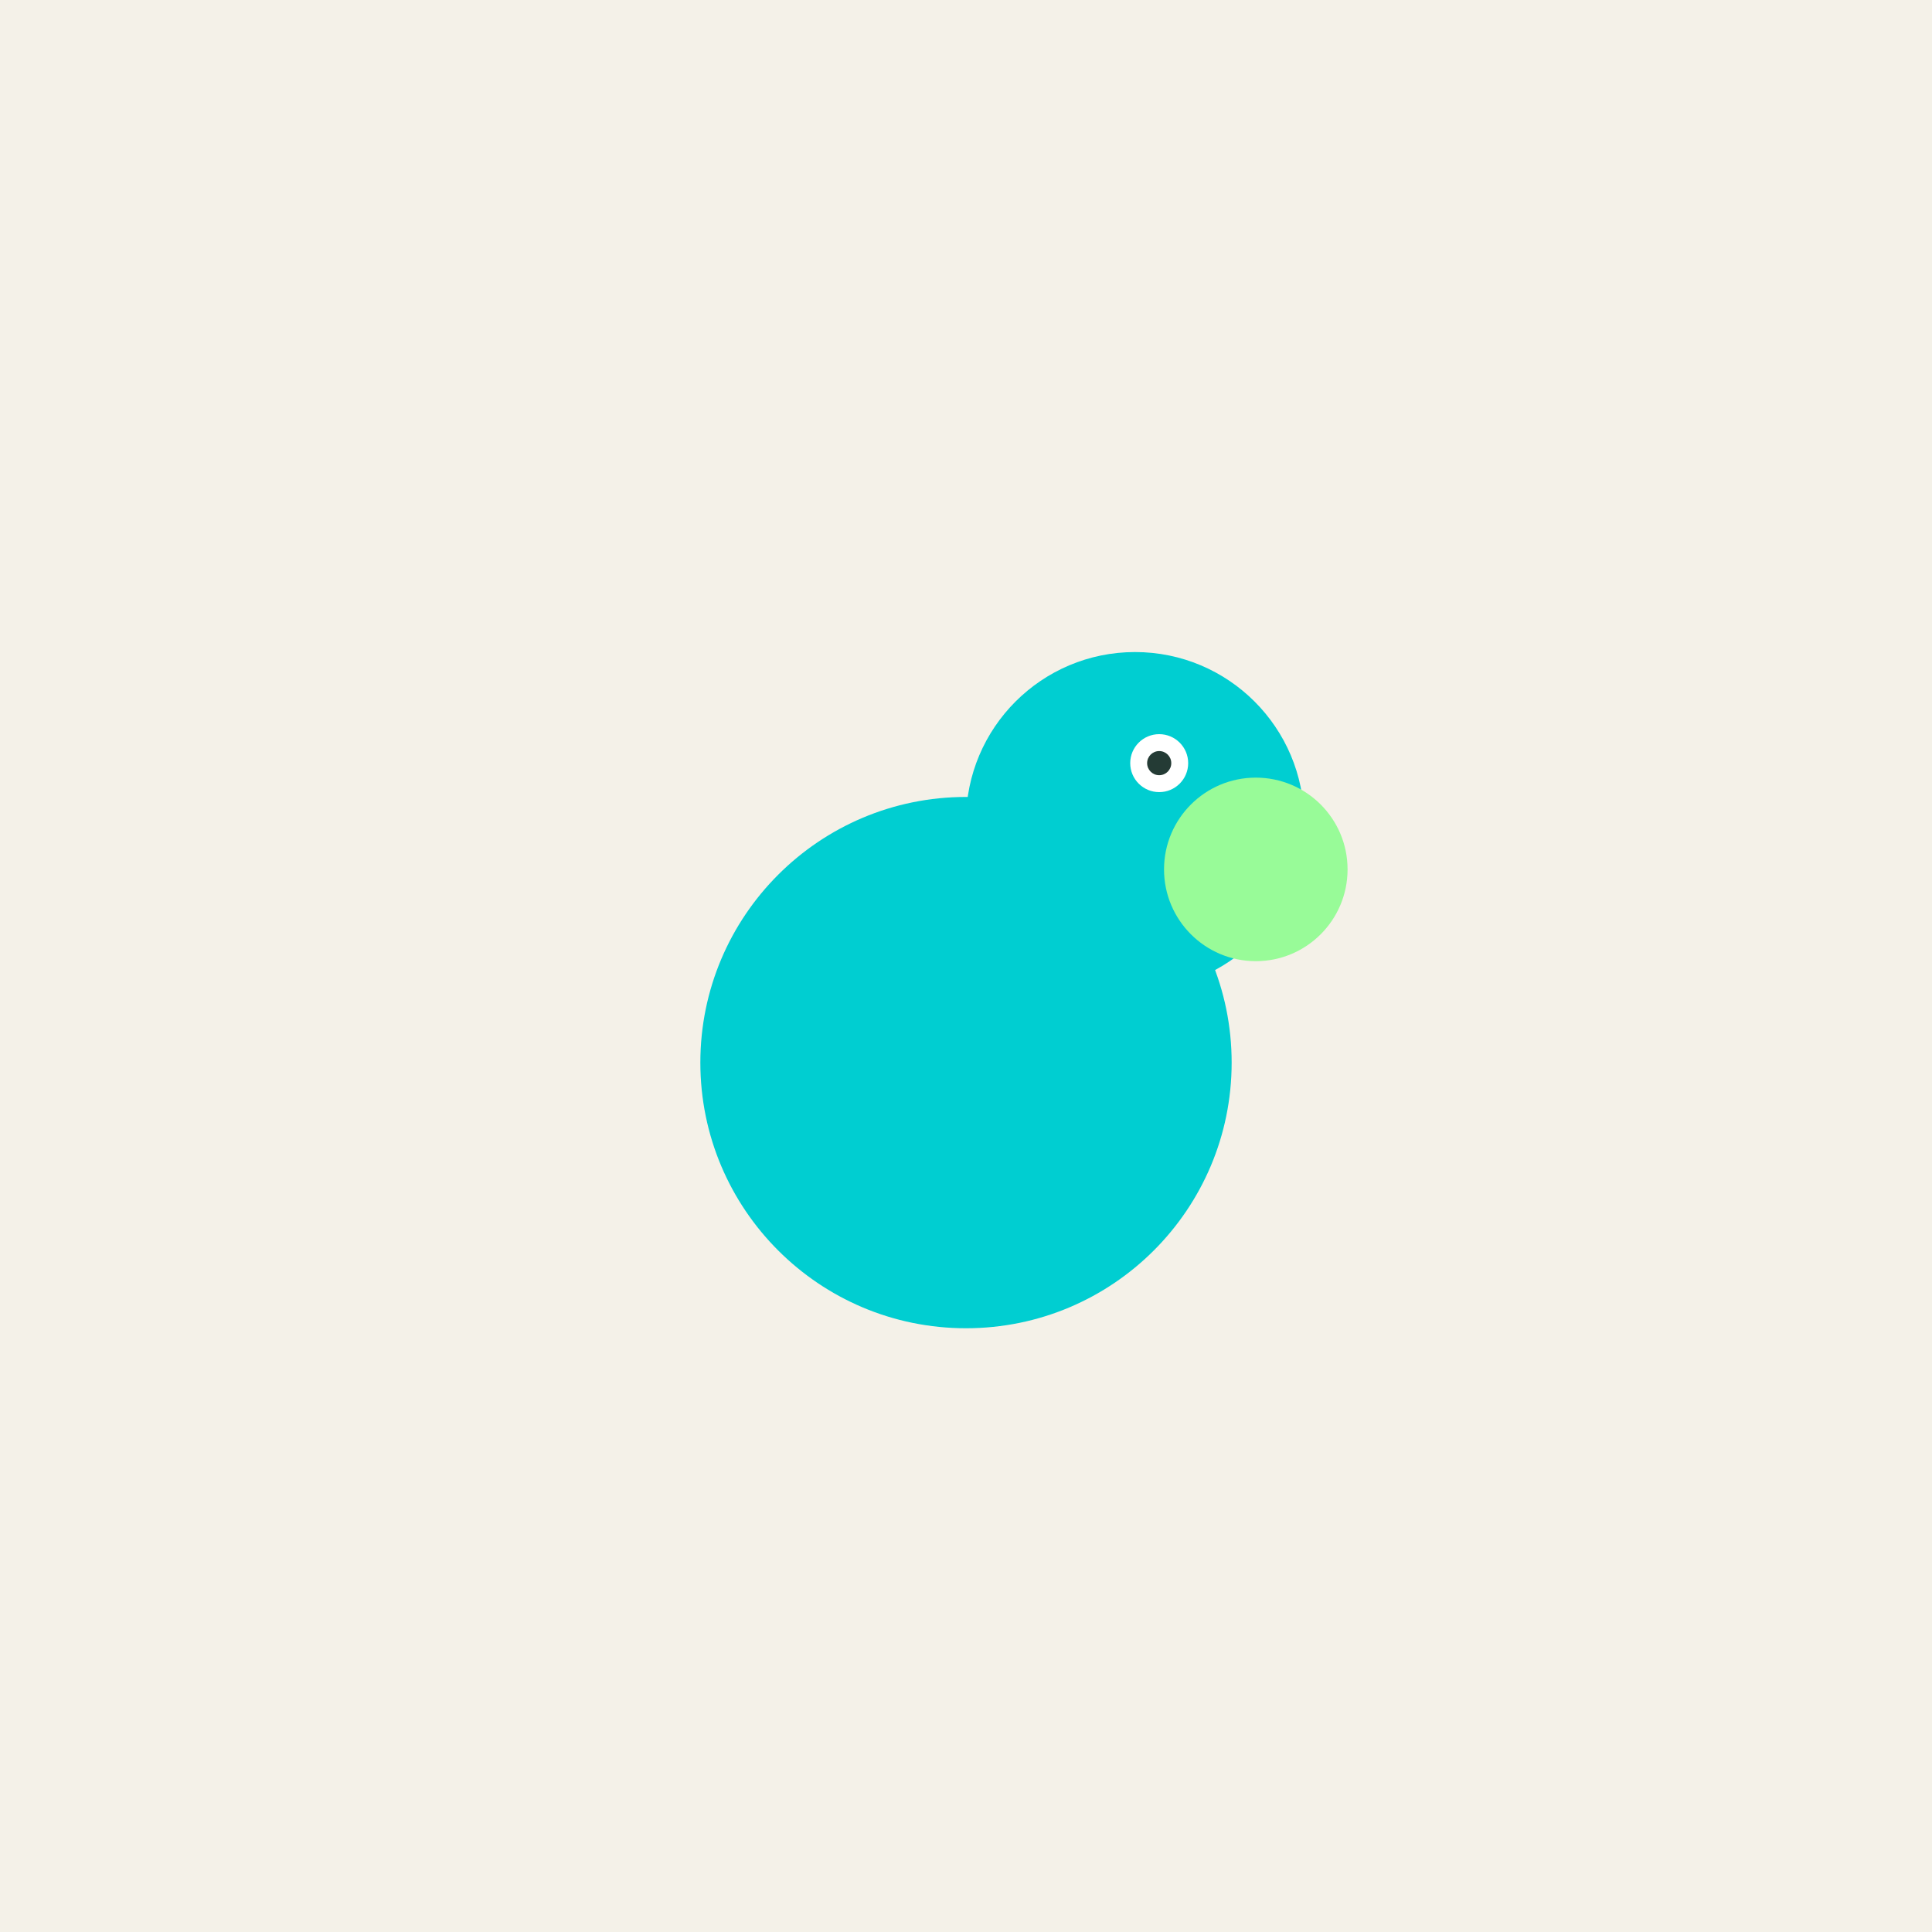
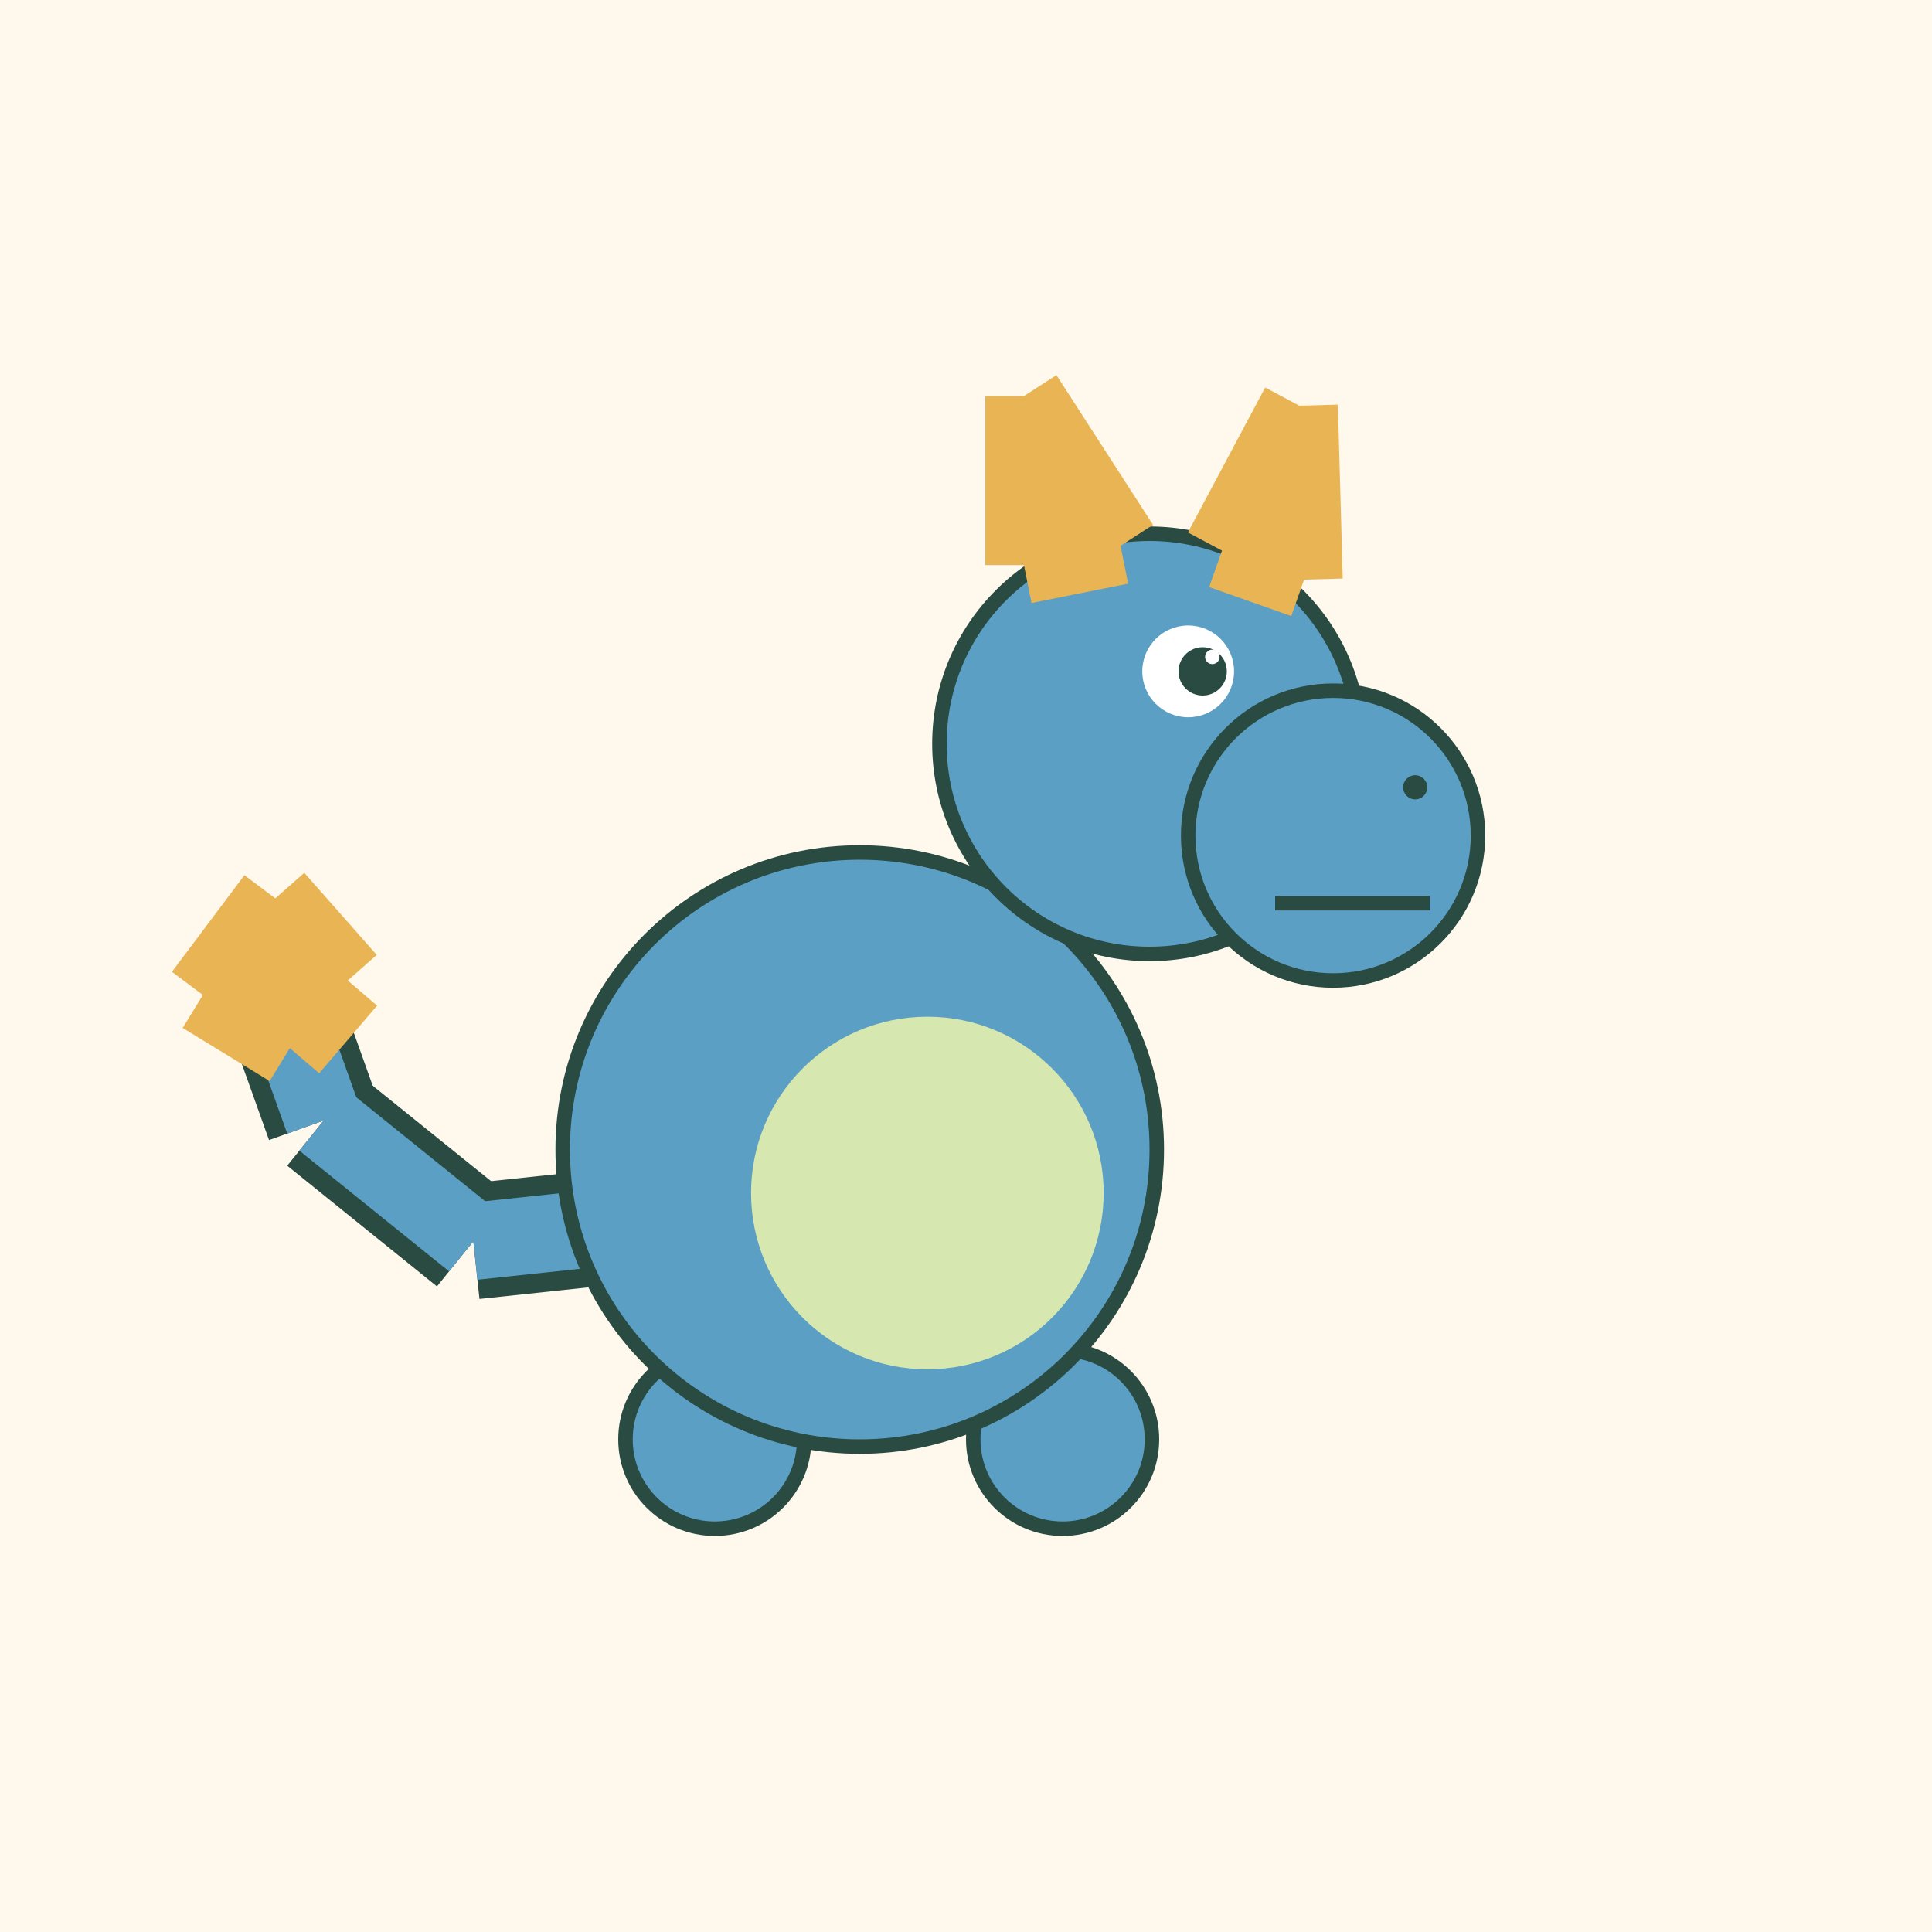
<svg xmlns="http://www.w3.org/2000/svg" viewBox="0 0 400 400">
-   <rect width="400" height="400" fill="#f4f1e8" />
-   <circle cx="200" cy="220" r="55.0" fill="darkturquoise" />
-   <circle cx="235" cy="170" r="35.0" fill="darkturquoise" />
-   <circle cx="260" cy="180" r="19.0" fill="palegreen" />
-   <circle cx="240" cy="158" r="6.0" fill="white" />
-   <circle cx="240" cy="158" r="2.5" fill="#243b35" />
+   <rect width="400" height="400" fill="#fff8ed" />
+   <line x1="145" y1="252" x2="98" y2="257" stroke="#294b42" stroke-width="24" />
+   <line x1="98" y1="257" x2="67" y2="232" stroke="#294b42" stroke-width="24" />
+   <line x1="67" y1="232" x2="57" y2="204" stroke="#294b42" stroke-width="24" />
+   <line x1="145" y1="252" x2="98" y2="257" stroke="#5c9fc4" stroke-width="16" />
+   <line x1="98" y1="257" x2="67" y2="232" stroke="#5c9fc4" stroke-width="16" />
+   <line x1="67" y1="232" x2="57" y2="204" stroke="#5c9fc4" stroke-width="16" />
+   <line x1="57" y1="186" x2="42" y2="206" stroke="#e8b454" stroke-width="16" />
+   <line x1="42" y1="206" x2="60" y2="217" stroke="#e8b454" stroke-width="16" />
+   <line x1="60" y1="217" x2="72" y2="203" stroke="#e8b454" stroke-width="16" />
+   <line x1="72" y1="203" x2="57" y2="186" stroke="#e8b454" stroke-width="16" />
+   <polygon points="57,186 42,206 60,217 72,203 57,186" fill="#e8b454" />
+   <circle cx="148" cy="298" r="20.0" fill="#294b42" />
+   <circle cx="148" cy="298" r="17.0" fill="#5c9fc4" />
+   <circle cx="220" cy="298" r="20.0" fill="#294b42" />
+   <circle cx="220" cy="298" r="17.0" fill="#5c9fc4" />
+   <circle cx="178" cy="238" r="63.0" fill="#294b42" />
+   <circle cx="178" cy="238" r="60.0" fill="#5c9fc4" />
+   <circle cx="192" cy="247" r="36.5" fill="#d6e8af" />
+   <circle cx="238" cy="154" r="45.0" fill="#294b42" />
+   <circle cx="238" cy="154" r="42.0" fill="#5c9fc4" />
+   <circle cx="276" cy="173" r="31.5" fill="#294b42" />
+   <circle cx="276" cy="173" r="28.5" fill="#5c9fc4" />
+   <line x1="212" y1="117" x2="212" y2="82" stroke="#e8b454" stroke-width="16" />
+   <line x1="212" y1="82" x2="232" y2="113" stroke="#e8b454" stroke-width="16" />
+   <line x1="232" y1="113" x2="212" y2="117" stroke="#e8b454" stroke-width="16" />
+   <polygon points="212,117 212,82 232,113 212,117" fill="#e8b454" />
+   <line x1="253" y1="114" x2="269" y2="84" stroke="#e8b454" stroke-width="16" />
+   <line x1="269" y1="84" x2="270" y2="120" stroke="#e8b454" stroke-width="16" />
+   <line x1="270" y1="120" x2="253" y2="114" stroke="#e8b454" stroke-width="16" />
+   <polygon points="253,114 269,84 270,120 253,114" fill="#e8b454" />
+   <circle cx="293" cy="163" r="2.5" fill="#294b42" />
+   <line x1="264" y1="187" x2="296" y2="187" stroke="#294b42" stroke-width="3" />
+   <circle cx="246" cy="139" r="9.5" fill="white" />
+   <circle cx="249" cy="139" r="5.0" fill="#294b42" />
+   <circle cx="251" cy="136" r="1.5" fill="white" />
</svg>
